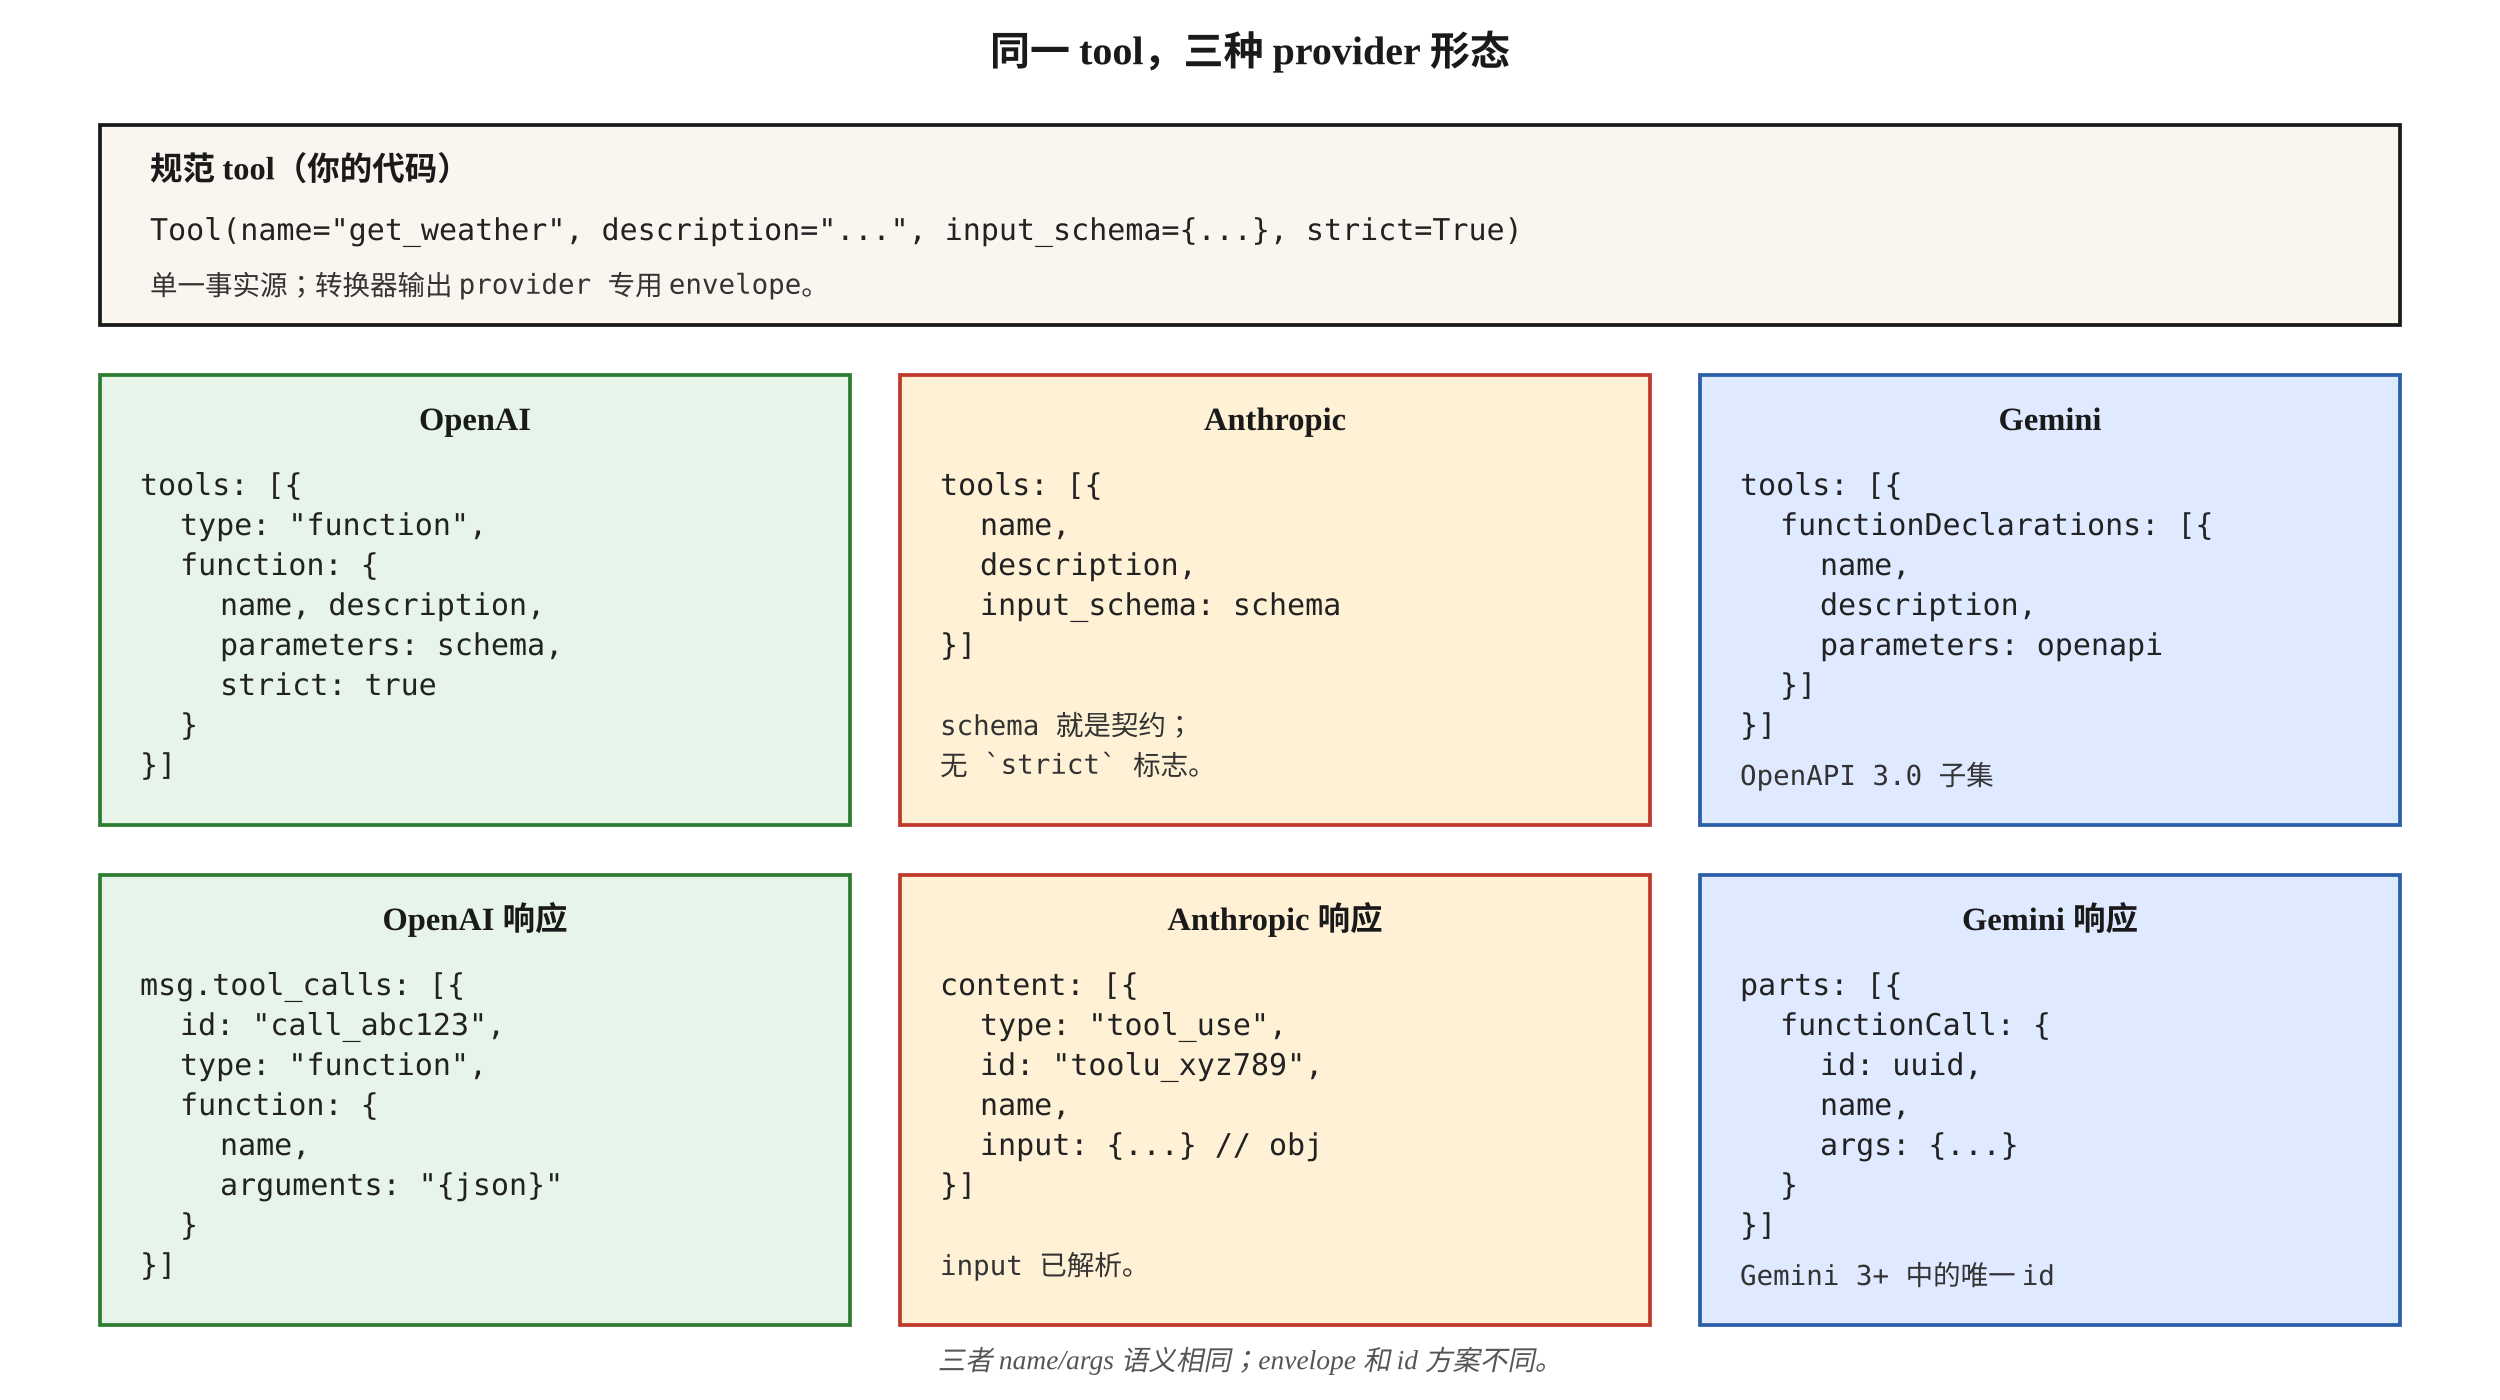
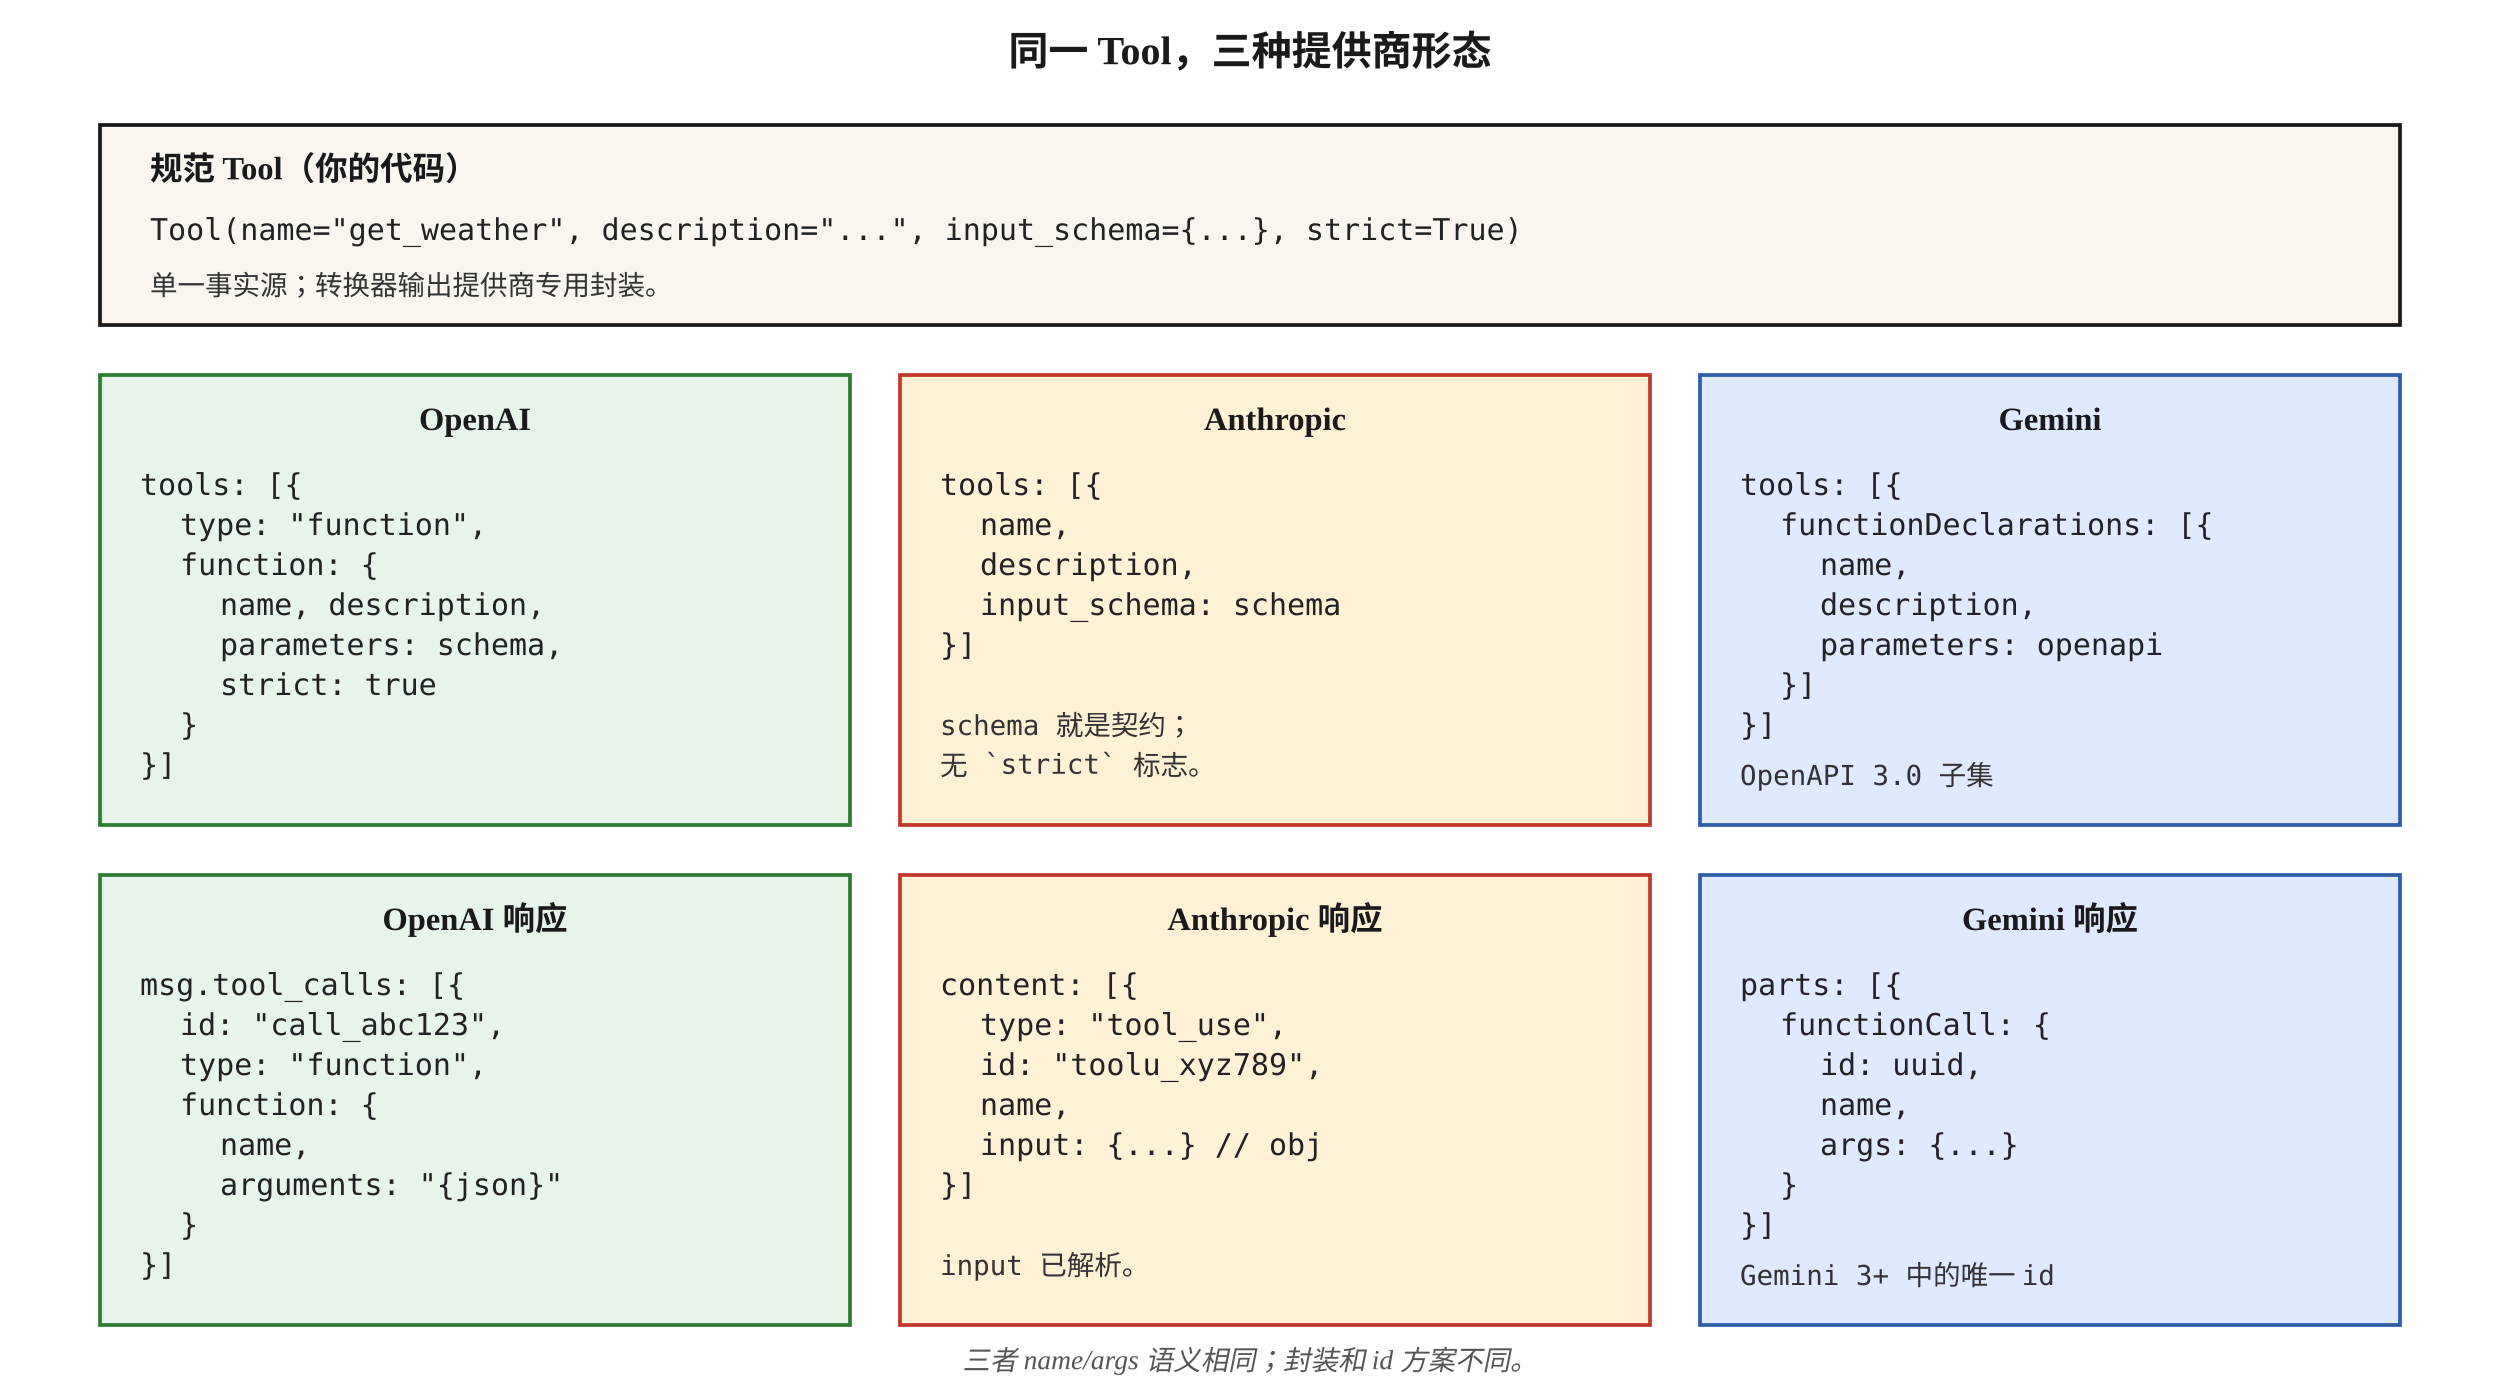
<svg xmlns="http://www.w3.org/2000/svg" viewBox="0 0 1000 560" font-family="Georgia, 'Times New Roman', serif">
  <defs>
    <style>
      .box { fill: #faf6ef; stroke: #1a1a1a; stroke-width: 1.5; }
      .oa { fill: #e6f4ea; stroke: #2e7d32; stroke-width: 1.5; }
      .an { fill: #fff1d6; stroke: #c0392b; stroke-width: 1.5; }
      .gm { fill: #dfe9ff; stroke: #2c5ea9; stroke-width: 1.5; }
      .title { font-size: 16px; font-weight: 700; fill: #1a1a1a; }
      .head { font-size: 13px; font-weight: 700; fill: #1a1a1a; }
      .step { font-size: 12px; font-family: 'Menlo', monospace; fill: #222; }
      .small { font-size: 11px; font-family: 'Menlo', monospace; fill: #333; }
      .caption { font-size: 11px; fill: #555; font-style: italic; }
    </style>
  </defs>
-   <text x="500" y="26" text-anchor="middle" class="title">同一 tool，三种 provider 形态</text>
+   <text x="500" y="26" text-anchor="middle" class="title">同一 Tool，三种提供商形态</text>
  <rect x="40" y="50" width="920" height="80" class="box" />
-   <text x="60" y="72" class="head">规范 tool（你的代码）</text>
+   <text x="60" y="72" class="head">规范 Tool（你的代码）</text>
  <text x="60" y="96" class="step">Tool(name="get_weather", description="...", input_schema={...}, strict=True)</text>
-   <text x="60" y="118" class="small">单一事实源；转换器输出 provider 专用 envelope。</text>
+   <text x="60" y="118" class="small">单一事实源；转换器输出提供商专用封装。</text>
  <rect x="40" y="150" width="300" height="180" class="oa" />
  <text x="190" y="172" text-anchor="middle" class="head">OpenAI</text>
  <text x="56" y="198" class="step">tools: [{</text>
  <text x="72" y="214" class="step">type: "function",</text>
  <text x="72" y="230" class="step">function: {</text>
  <text x="88" y="246" class="step">name, description,</text>
  <text x="88" y="262" class="step">parameters: schema,</text>
  <text x="88" y="278" class="step">strict: true</text>
  <text x="72" y="294" class="step">  }</text>
  <text x="56" y="310" class="step">}]</text>
  <rect x="360" y="150" width="300" height="180" class="an" />
  <text x="510" y="172" text-anchor="middle" class="head">Anthropic</text>
  <text x="376" y="198" class="step">tools: [{</text>
  <text x="392" y="214" class="step">name,</text>
  <text x="392" y="230" class="step">description,</text>
  <text x="392" y="246" class="step">input_schema: schema</text>
  <text x="376" y="262" class="step">}]</text>
  <text x="376" y="294" class="small">schema 就是契约；</text>
  <text x="376" y="310" class="small">无 `strict` 标志。</text>
  <rect x="680" y="150" width="280" height="180" class="gm" />
  <text x="820" y="172" text-anchor="middle" class="head">Gemini</text>
  <text x="696" y="198" class="step">tools: [{</text>
  <text x="712" y="214" class="step">functionDeclarations: [{</text>
  <text x="728" y="230" class="step">name,</text>
  <text x="728" y="246" class="step">description,</text>
  <text x="728" y="262" class="step">parameters: openapi</text>
  <text x="712" y="278" class="step">  }]</text>
  <text x="696" y="294" class="step">}]</text>
  <text x="696" y="314" class="small">OpenAPI 3.0 子集</text>
  <rect x="40" y="350" width="300" height="180" class="oa" />
  <text x="190" y="372" text-anchor="middle" class="head">OpenAI 响应</text>
  <text x="56" y="398" class="step">msg.tool_calls: [{</text>
  <text x="72" y="414" class="step">id: "call_abc123",</text>
  <text x="72" y="430" class="step">type: "function",</text>
  <text x="72" y="446" class="step">function: {</text>
  <text x="88" y="462" class="step">name,</text>
  <text x="88" y="478" class="step">arguments: "{json}"</text>
  <text x="72" y="494" class="step">  }</text>
  <text x="56" y="510" class="step">}]</text>
  <rect x="360" y="350" width="300" height="180" class="an" />
  <text x="510" y="372" text-anchor="middle" class="head">Anthropic 响应</text>
  <text x="376" y="398" class="step">content: [{</text>
  <text x="392" y="414" class="step">type: "tool_use",</text>
  <text x="392" y="430" class="step">id: "toolu_xyz789",</text>
  <text x="392" y="446" class="step">name,</text>
  <text x="392" y="462" class="step">input: {...}   // obj</text>
  <text x="376" y="478" class="step">}]</text>
  <text x="376" y="510" class="small">input 已解析。</text>
  <rect x="680" y="350" width="280" height="180" class="gm" />
  <text x="820" y="372" text-anchor="middle" class="head">Gemini 响应</text>
  <text x="696" y="398" class="step">parts: [{</text>
  <text x="712" y="414" class="step">functionCall: {</text>
  <text x="728" y="430" class="step">id: uuid,</text>
  <text x="728" y="446" class="step">name,</text>
  <text x="728" y="462" class="step">args: {...}</text>
  <text x="712" y="478" class="step">  }</text>
  <text x="696" y="494" class="step">}]</text>
  <text x="696" y="514" class="small">Gemini 3+ 中的唯一 id</text>
-   <text x="500" y="548" text-anchor="middle" class="caption">三者 name/args 语义相同；envelope 和 id 方案不同。</text>
+   <text x="500" y="548" text-anchor="middle" class="caption">三者 name/args 语义相同；封装和 id 方案不同。</text>
</svg>
